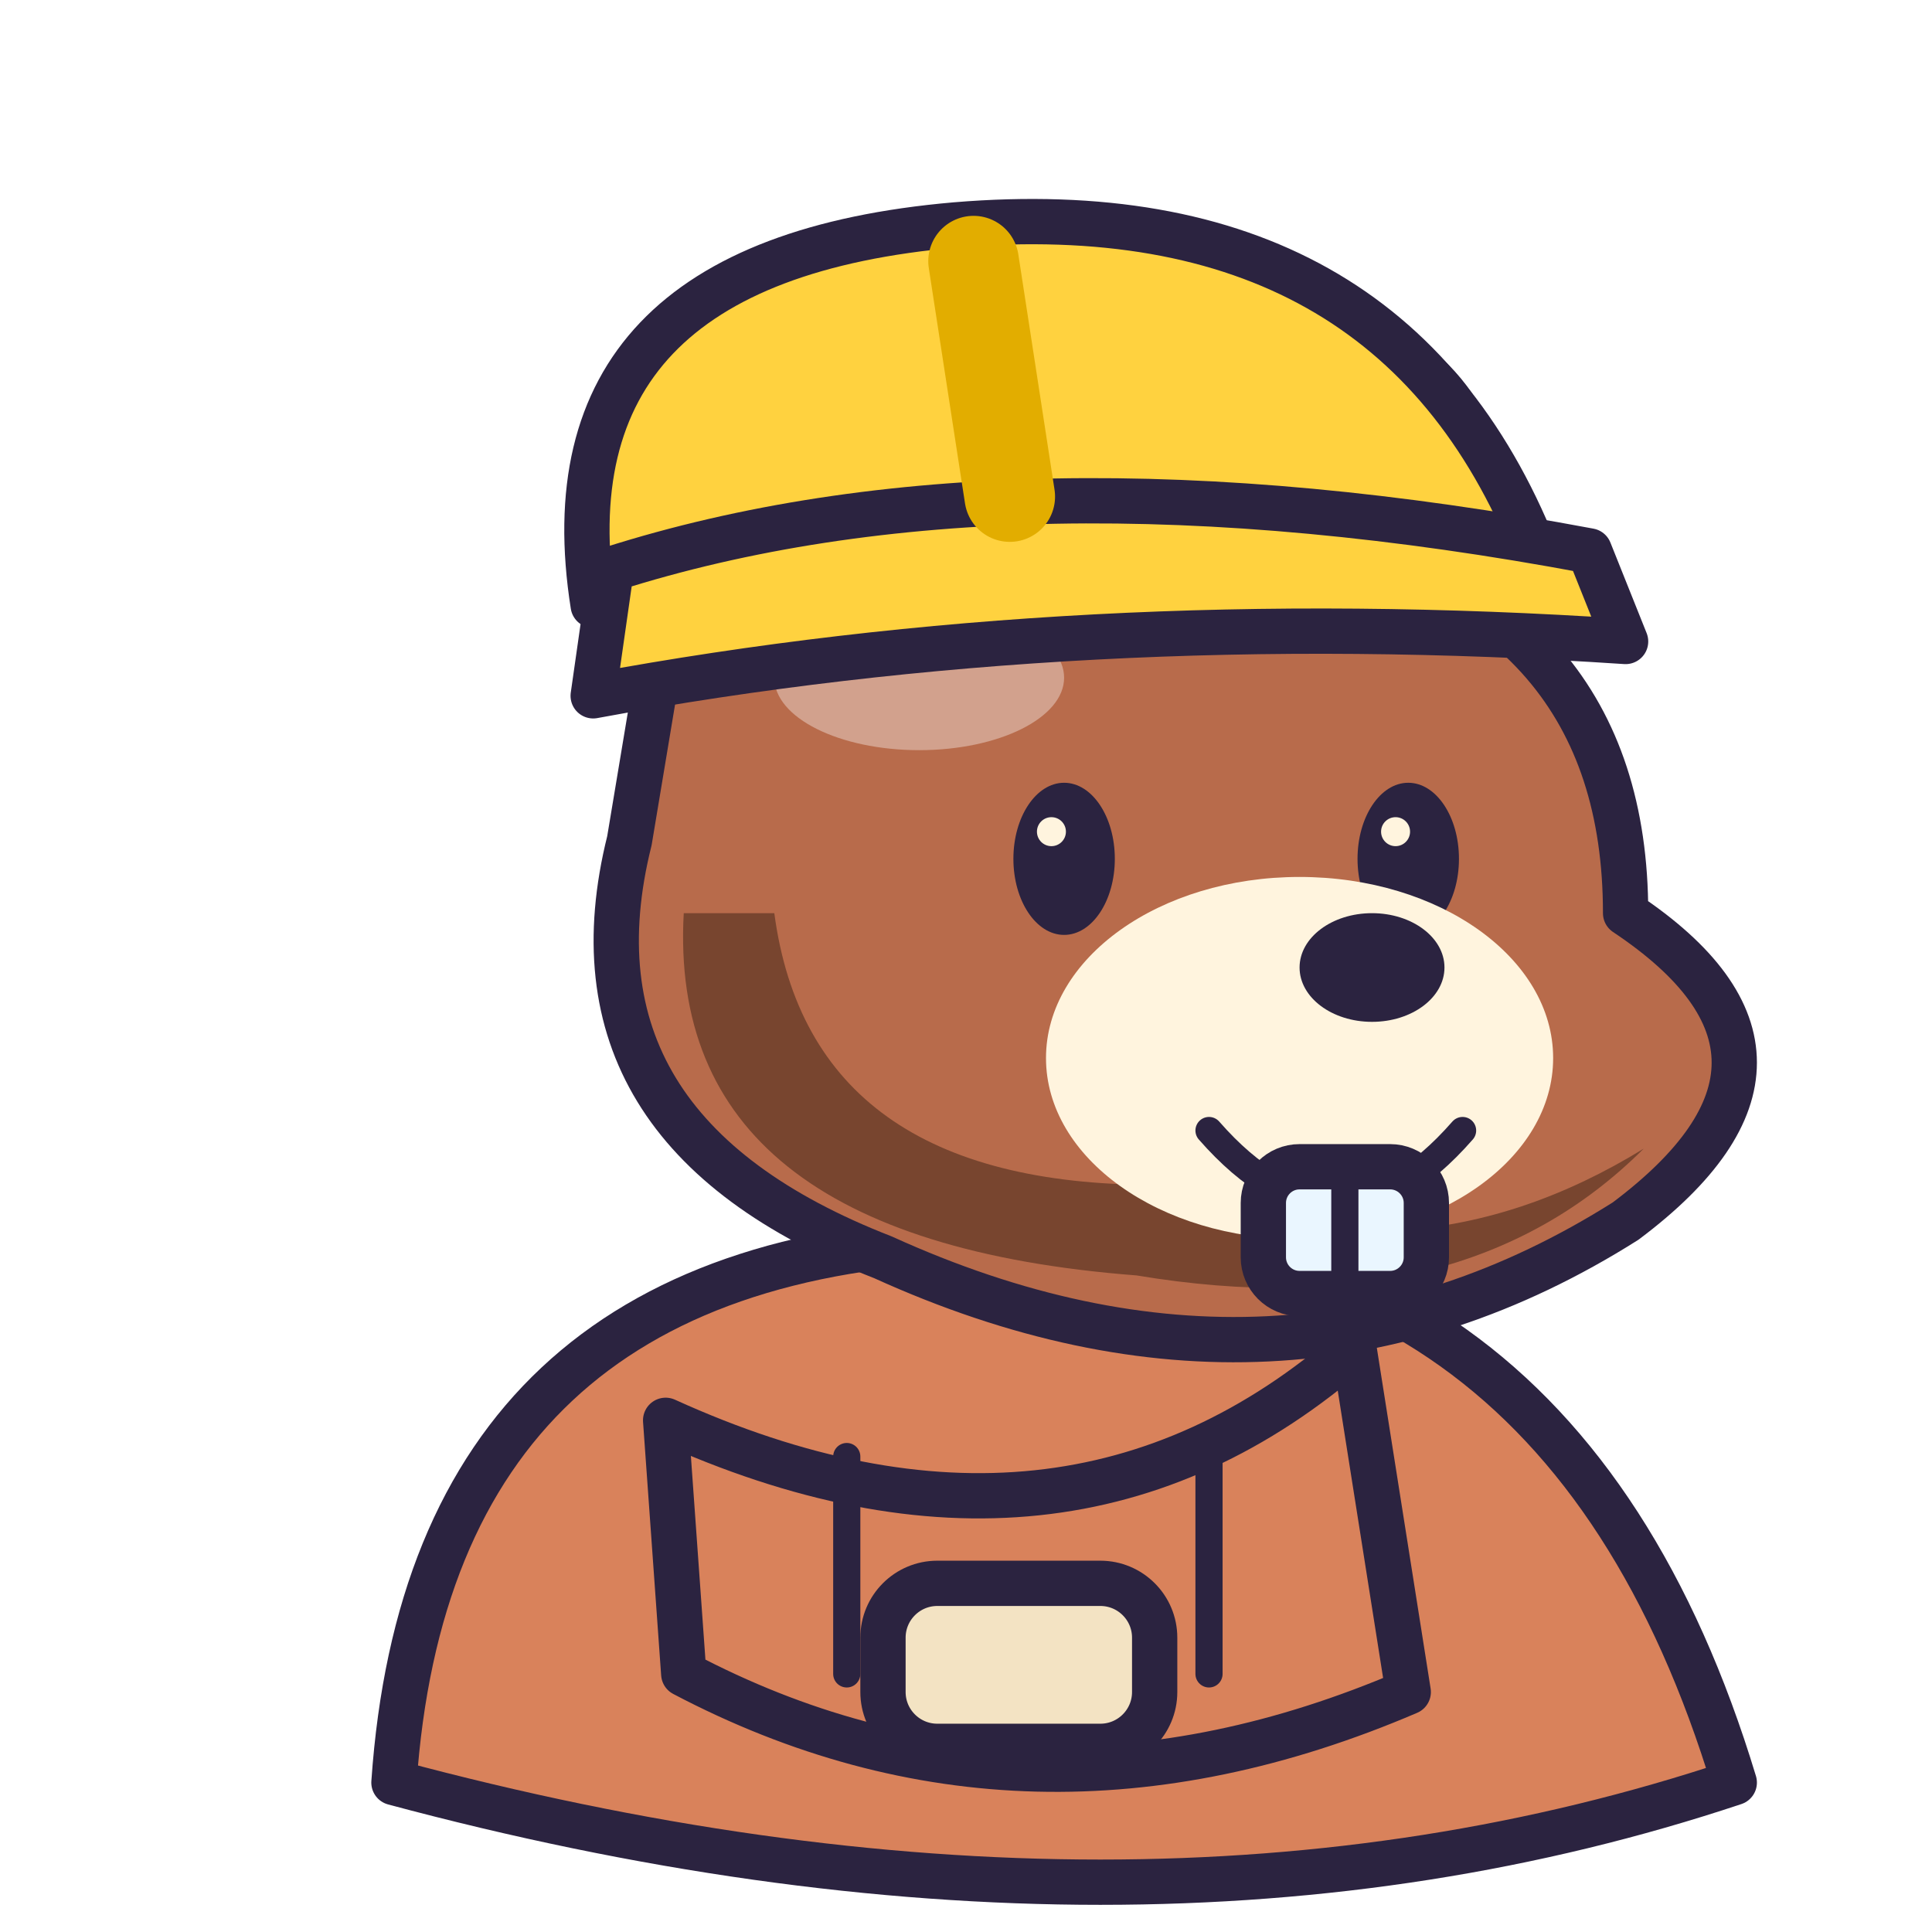
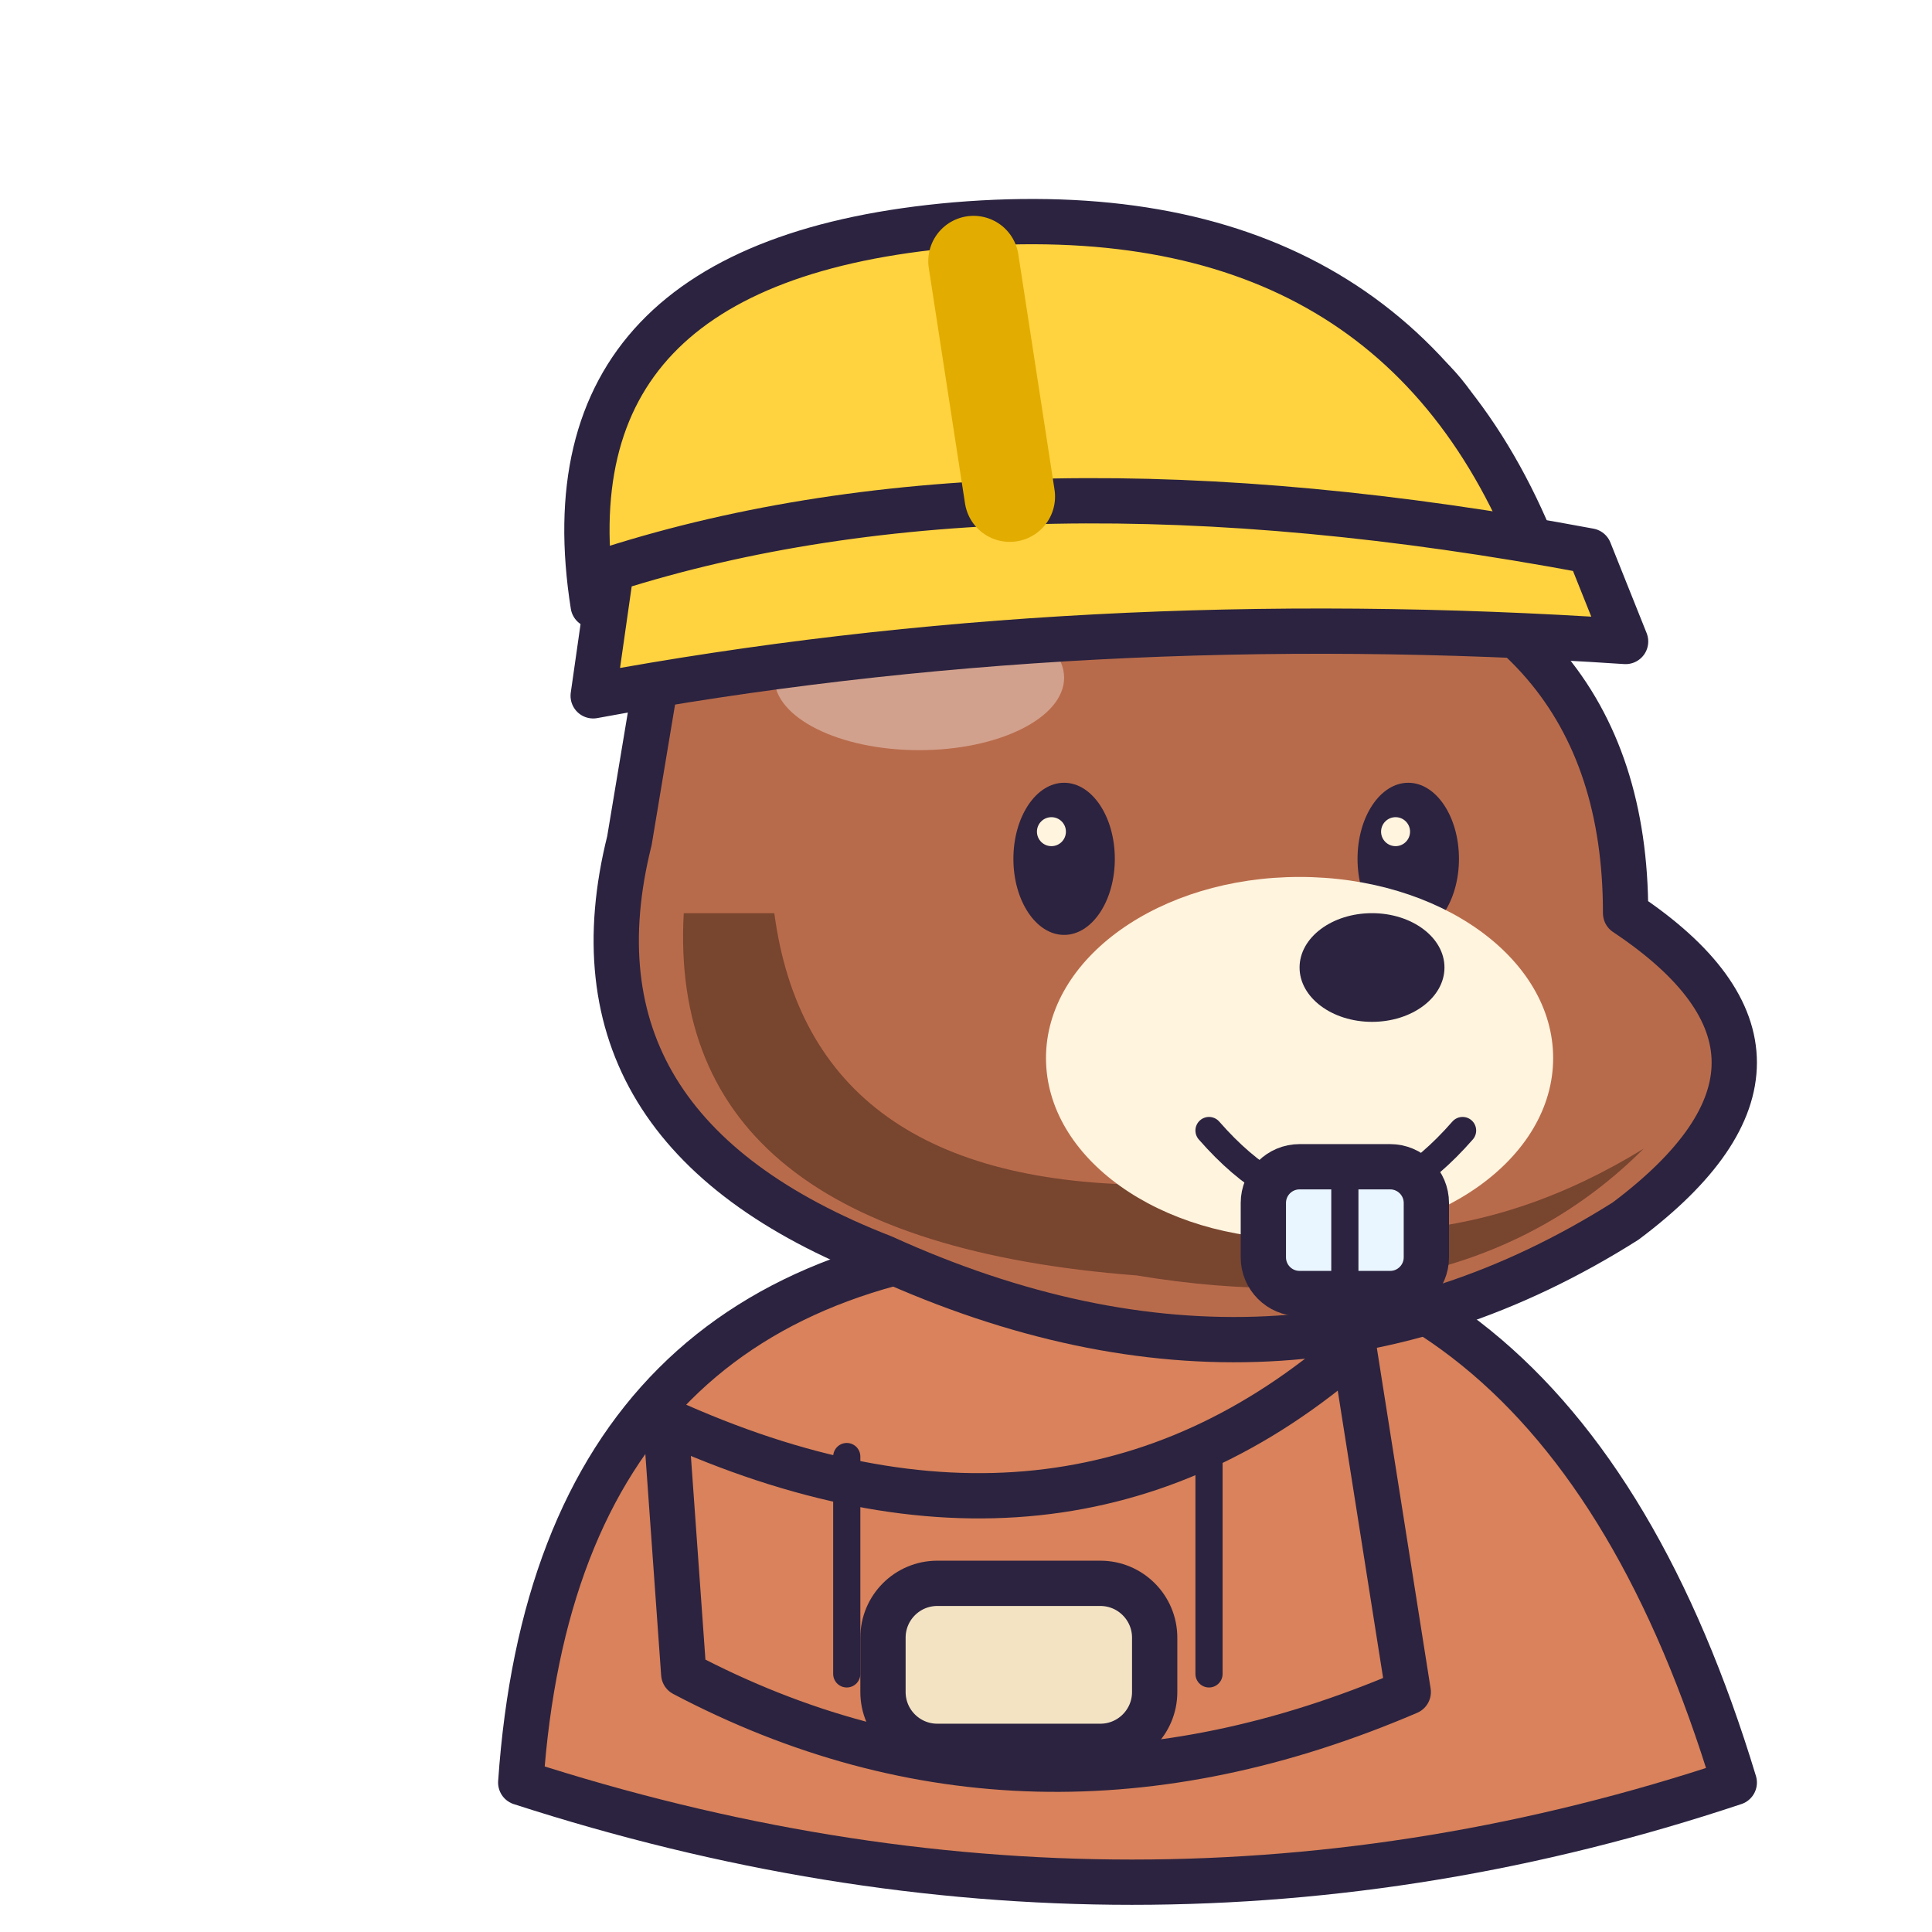
<svg xmlns="http://www.w3.org/2000/svg" version="1.1" viewBox="0 0 512 512" fill="none" stroke="#2B2340" stroke-width="12" stroke-linecap="round" stroke-linejoin="round">
  <g transform="translate(-30 -70) scale(4.8)" stroke-width="2.5">
    <g id="bust">
-       <path d="M28 113Q30 84 60 83Q92 80 102 113Q69 124 28 113Z" fill="#D9825B" />
+       <path d="M35 113Q37 84 65 83Q92 80 102 113Q69 124 35 113Z" fill="#D9825B" />
    </g>
    <g id="head">
      <ellipse cx="49" cy="47" rx="9" ry="9" fill="#B86B4B" />
      <ellipse cx="79" cy="42" rx="9" ry="9" fill="#B86B4B" />
      <ellipse cx="48" cy="46" rx="4.5" ry="4.5" fill="#D9825B" stroke="none" />
      <ellipse cx="78" cy="41" rx="4.5" ry="4.5" fill="#D9825B" stroke="none" />
      <path d="M43 49Q58 37 78 44Q96 48 96 65Q108 73 96 82Q77 94 55 84Q37 77 41 61Z" fill="#B86B4B" />
      <path d="M44 65Q43 83 69 85Q87 88 97 78Q84 86 70 80Q51 80 49 65Z" fill="#78452F" stroke="none" />
      <ellipse cx="57" cy="52" rx="8" ry="4" fill="#D2A18D" stroke="none" />
      <ellipse cx="65" cy="62" rx="2.8" ry="4.2" fill="#2B2340" stroke="none" />
      <ellipse cx="64.3" cy="60.5" rx="0.8" ry="0.8" fill="#FFF4DE" stroke="none" />
      <ellipse cx="84" cy="62" rx="2.8" ry="4.2" fill="#2B2340" stroke="none" />
      <ellipse cx="83.3" cy="60.5" rx="0.8" ry="0.8" fill="#FFF4DE" stroke="none" />
      <ellipse cx="78" cy="73" rx="14" ry="10" fill="#FFF4DE" stroke="none" />
      <ellipse cx="82" cy="68" rx="4" ry="3" fill="#2B2340" stroke="none" />
      <path d="M73 77Q80 85 87 77" fill="none" stroke="#2B2340" stroke-width="1.5" />
      <rect x="76" y="79" width="9" height="7" rx="2" fill="#EAF6FF" />
      <path d="M80.5 80V85" fill="none" stroke="#2B2340" stroke-width="1.5" />
    </g>
    <g id="clothing">
      <path d="M43 93Q65 103 81 89L84 108Q63 117 44 107Z" fill="#D9825B" />
      <path d="M53 95V107M73 95V107" fill="none" stroke="#2B2340" stroke-width="1.5" />
      <rect x="55" y="102" width="15" height="9" rx="3" fill="#F3E3C3" />
    </g>
    <g id="headwear">
      <path d="M39 48Q36 29 59 27Q83 25 91 45Z" fill="#FFD23F" />
      <path d="M40 46Q62 39 94 45L96 50Q66 48 39 53Z" fill="#FFD23F" />
      <path d="M60 29L62 42" fill="none" stroke="#E2AD00" stroke-width="5" />
    </g>
  </g>
</svg>
